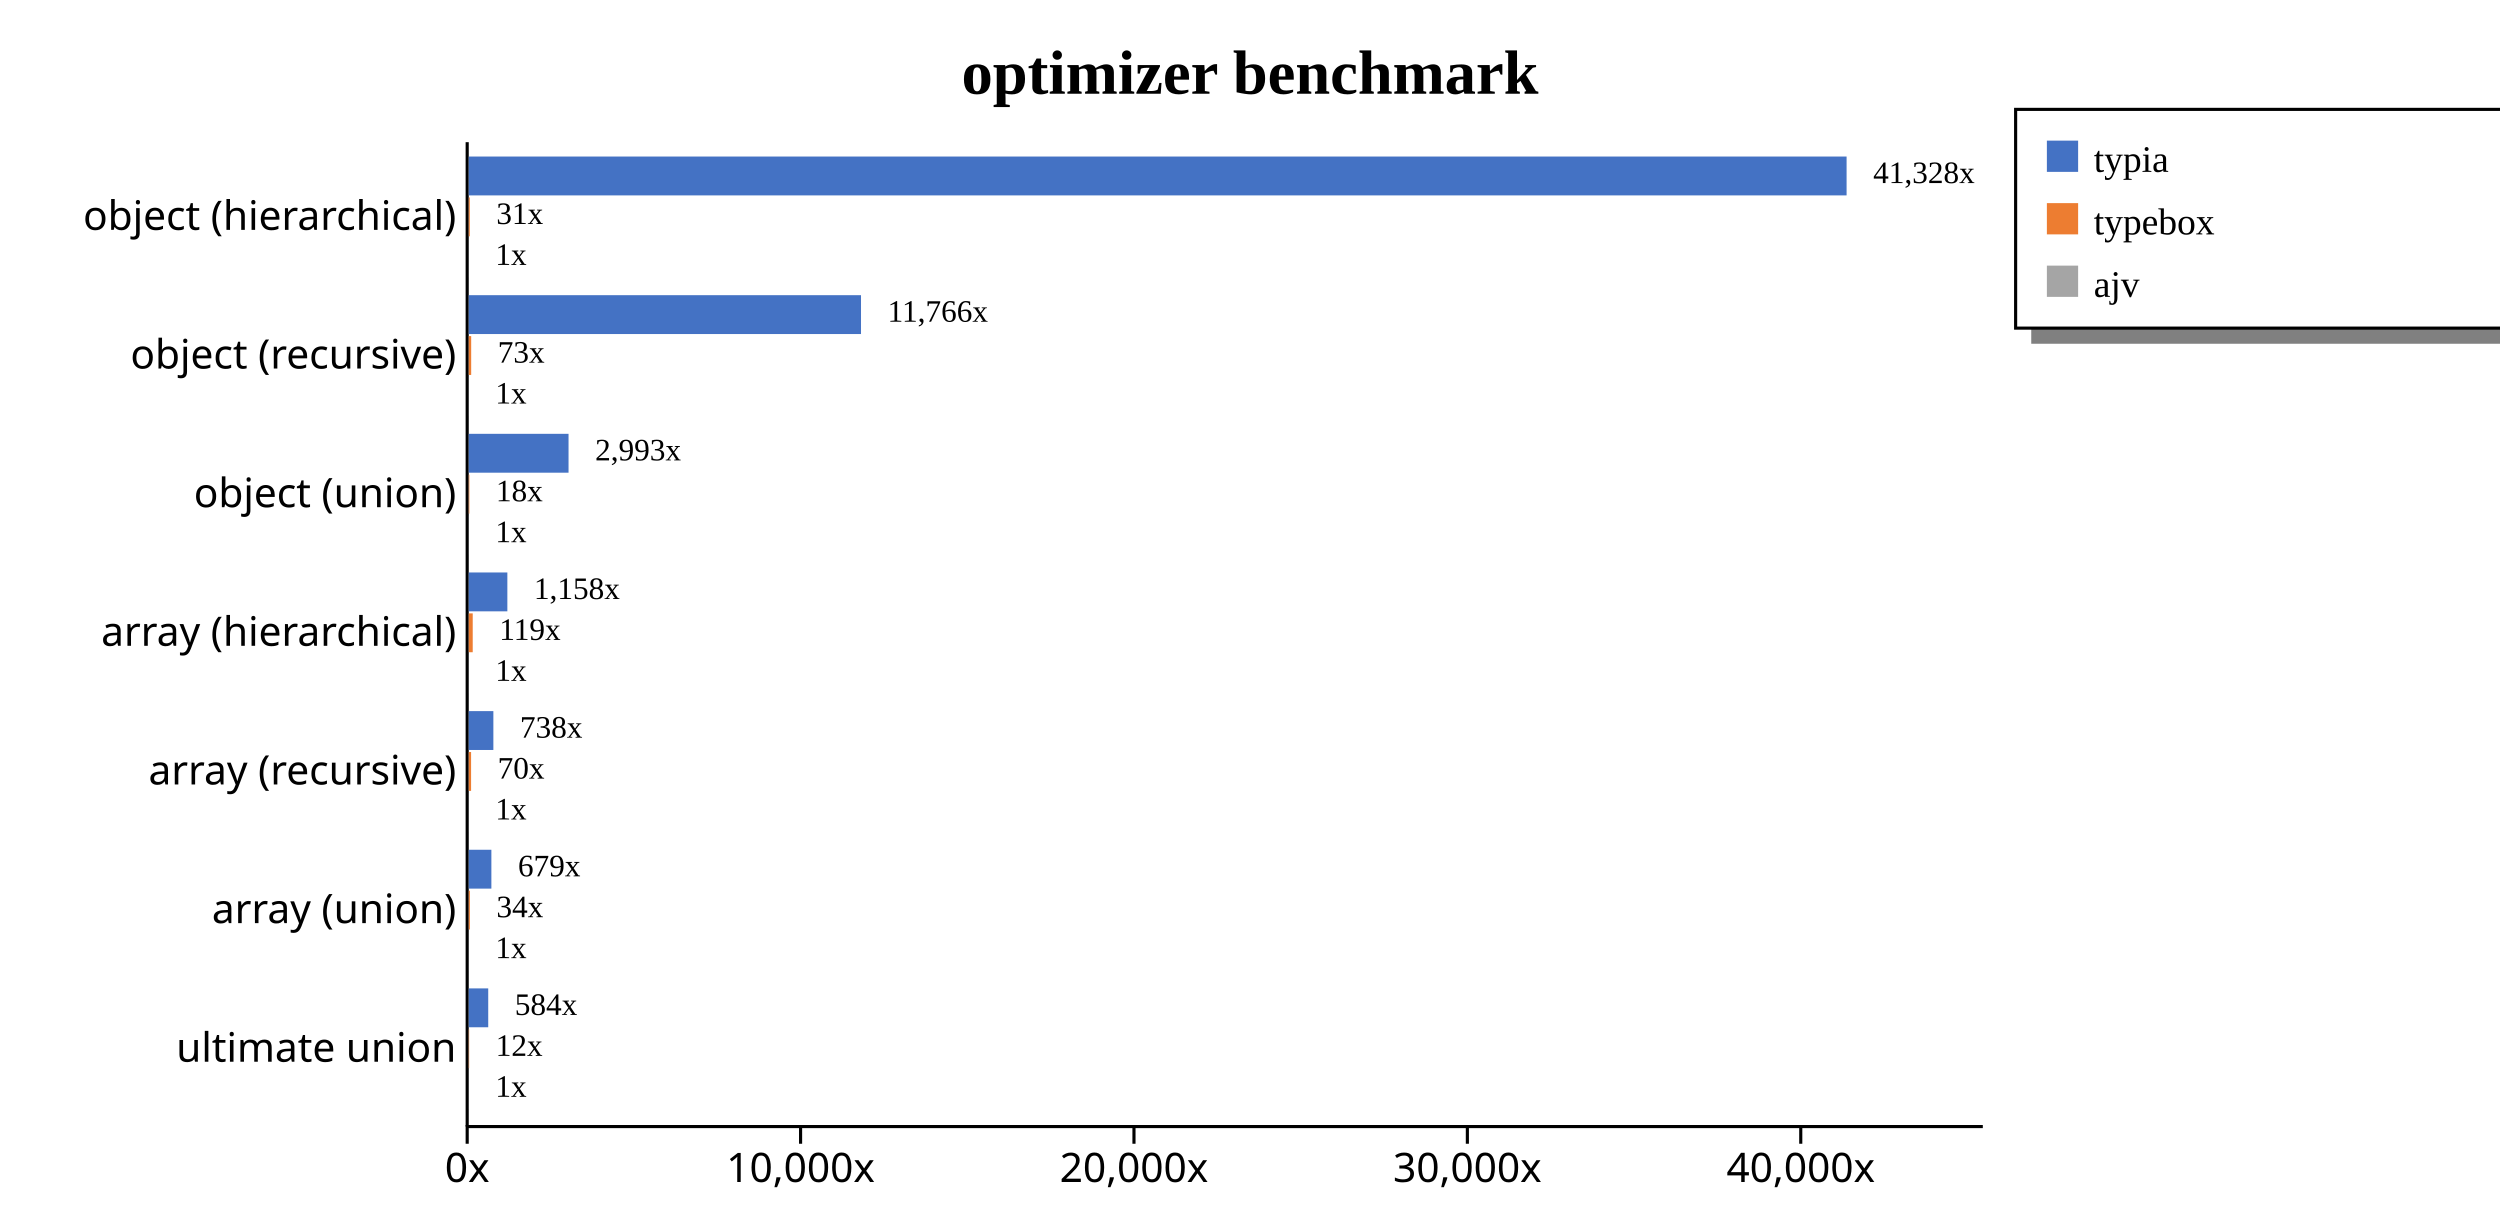
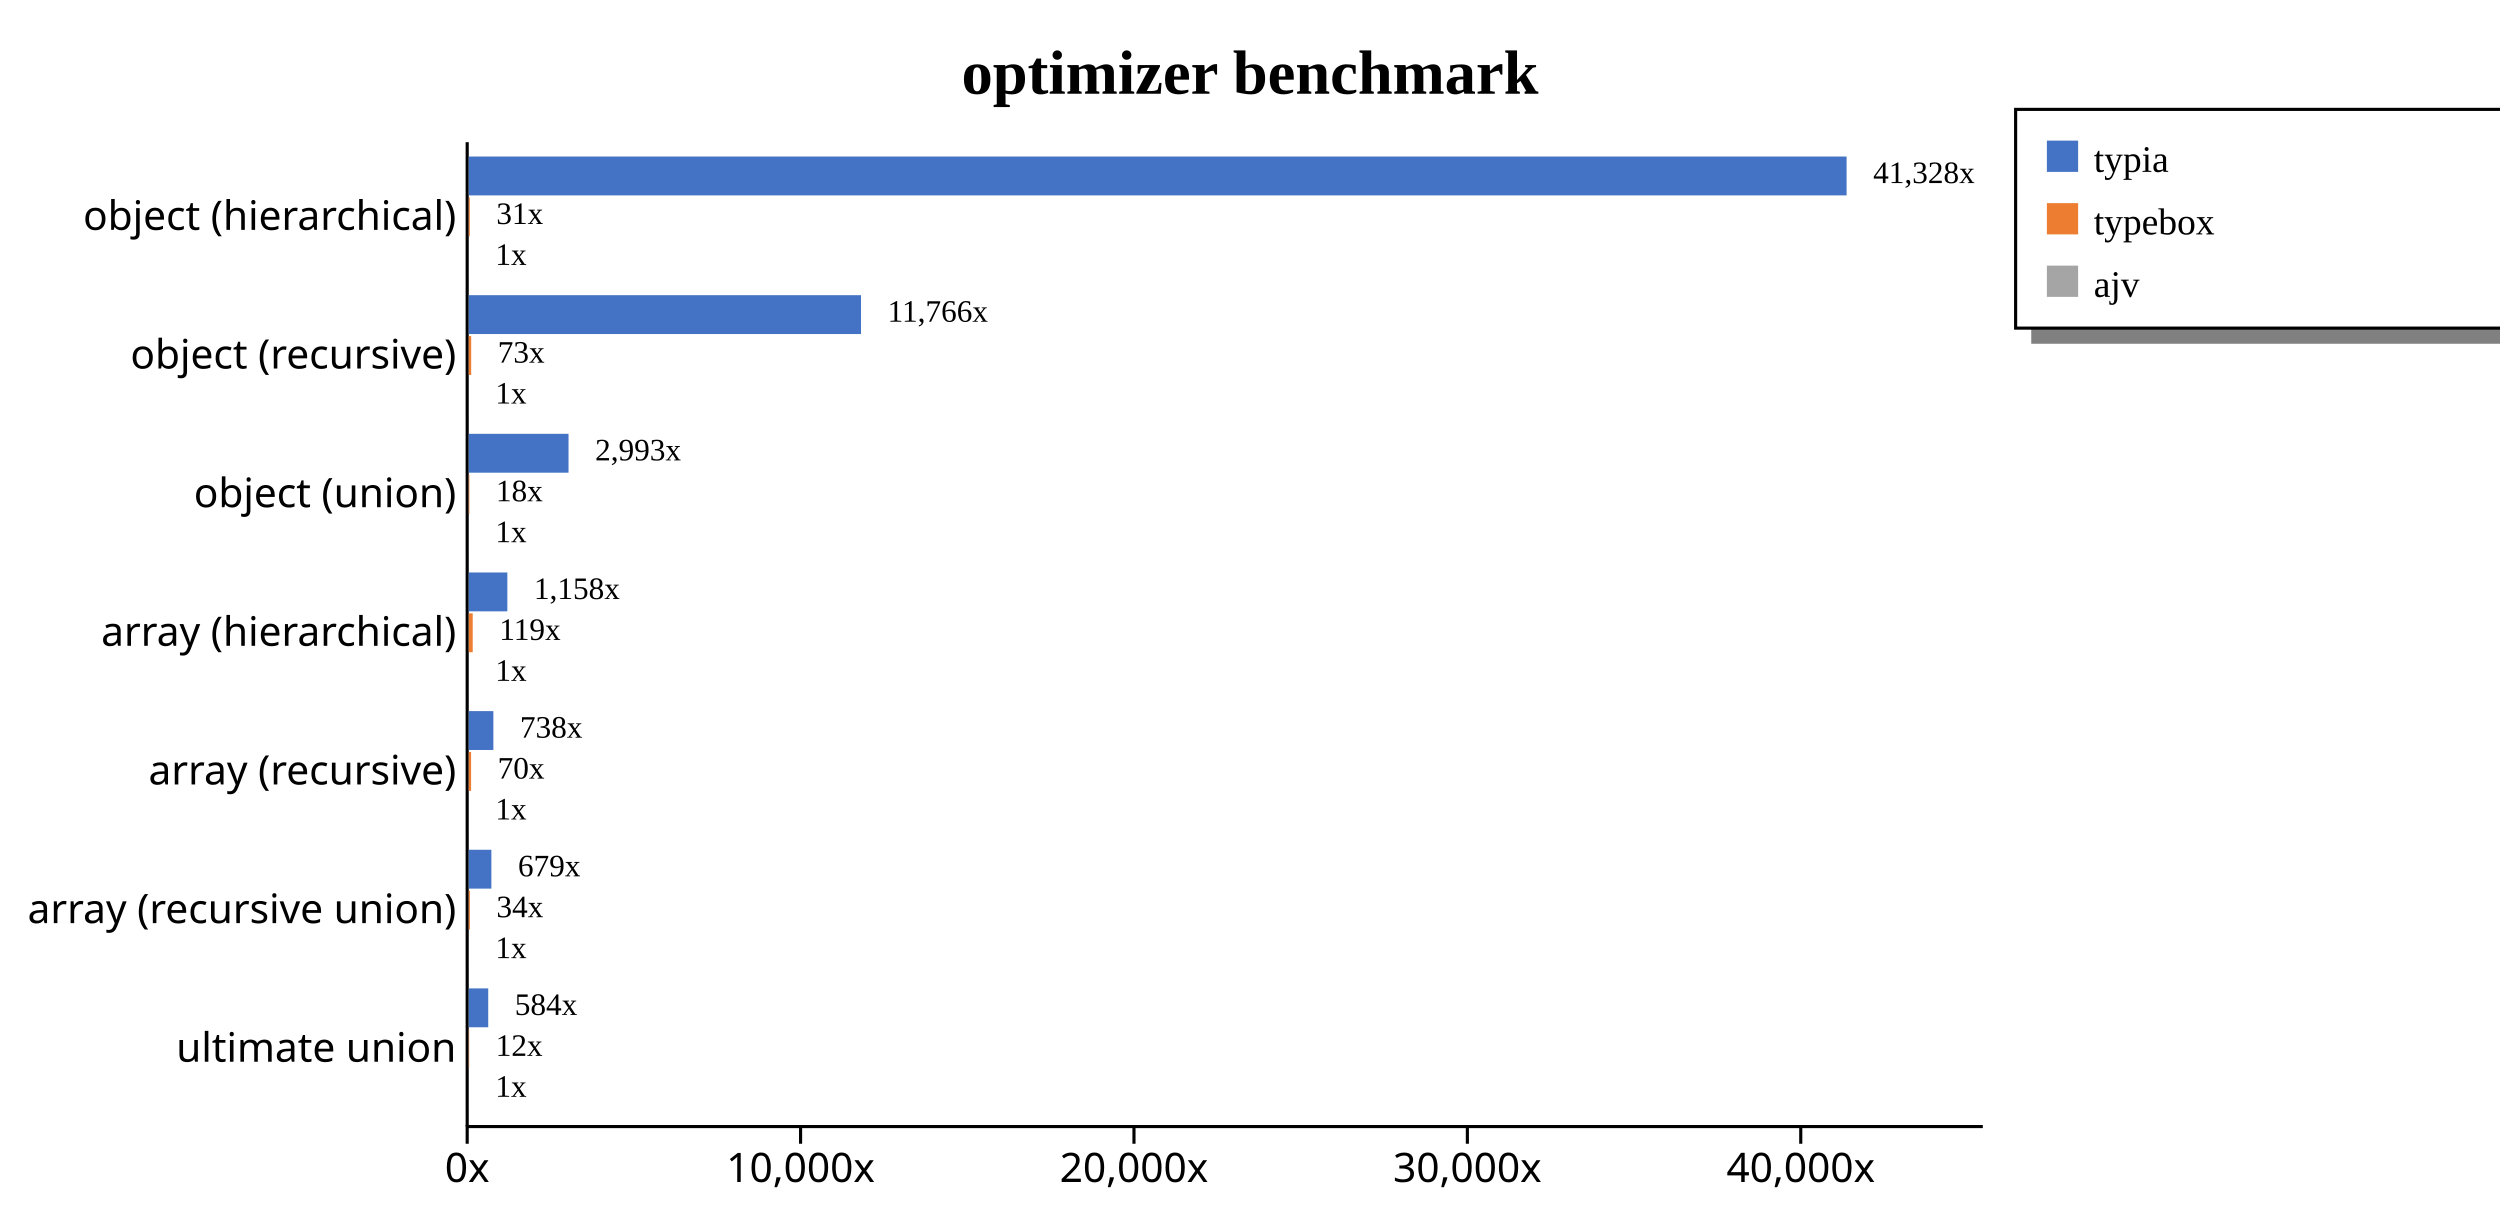
<svg xmlns="http://www.w3.org/2000/svg" width="800" height="390" style="background-color: white;">
  <g class="y axis" transform="translate(149,45)" fill="none" font-size="10" font-family="sans-serif" text-anchor="end" style="font-size: 13px;">
    <path class="domain" stroke="currentColor" d="M0.5,0.5V315.5" />
    <g class="tick" opacity="1" transform="translate(0,24.40141)" style="font-size: 13px;">
      <line stroke="currentColor" x2="0" />
      <text fill="currentColor" x="-3" dy="0.32em">object (hierarchical)    </text>
    </g>
    <g class="tick" opacity="1" transform="translate(0,68.76761)" style="font-size: 13px;">
      <line stroke="currentColor" x2="0" />
      <text fill="currentColor" x="-3" dy="0.32em">object (recursive)    </text>
    </g>
    <g class="tick" opacity="1" transform="translate(0,113.1338)" style="font-size: 13px;">
      <line stroke="currentColor" x2="0" />
      <text fill="currentColor" x="-3" dy="0.32em">object (union)    </text>
    </g>
    <g class="tick" opacity="1" transform="translate(0,157.5)" style="font-size: 13px;">
      <line stroke="currentColor" x2="0" />
      <text fill="currentColor" x="-3" dy="0.32em">array (hierarchical)    </text>
    </g>
    <g class="tick" opacity="1" transform="translate(0,201.8662)" style="font-size: 13px;">
      <line stroke="currentColor" x2="0" />
      <text fill="currentColor" x="-3" dy="0.32em">array (recursive)    </text>
    </g>
    <g class="tick" opacity="1" transform="translate(0,246.2324)" style="font-size: 13px;">
      <line stroke="currentColor" x2="0" />
-       <text fill="currentColor" x="-3" dy="0.32em">array (union)    </text>
+       <text fill="currentColor" x="-3" dy="0.32em">array (recursive union)    </text>
    </g>
    <g class="tick" opacity="1" transform="translate(0,290.5986)" style="font-size: 13px;">
      <line stroke="currentColor" x2="0" />
      <text fill="currentColor" x="-3" dy="0.32em">ultimate union    </text>
    </g>
  </g>
  <g class="x axis" transform="translate(149,360)" fill="none" font-size="10" font-family="sans-serif" text-anchor="middle" style="font-size: 13px;">
    <path class="domain" stroke="currentColor" d="M0.5,0.5H485.5" />
    <g class="tick" opacity="1" transform="translate(0.5,0)" style="font-size: 13px;">
      <line stroke="currentColor" y2="6" />
      <text fill="currentColor" y="9" dy="0.71em">0x</text>
    </g>
    <g class="tick" opacity="1" transform="translate(107.1856,0)" style="font-size: 13px;">
      <line stroke="currentColor" y2="6" />
      <text fill="currentColor" y="9" dy="0.71em">10,000x</text>
    </g>
    <g class="tick" opacity="1" transform="translate(213.8711,0)" style="font-size: 13px;">
      <line stroke="currentColor" y2="6" />
      <text fill="currentColor" y="9" dy="0.71em">20,000x</text>
    </g>
    <g class="tick" opacity="1" transform="translate(320.5567,0)" style="font-size: 13px;">
      <line stroke="currentColor" y2="6" />
      <text fill="currentColor" y="9" dy="0.71em">30,000x</text>
    </g>
    <g class="tick" opacity="1" transform="translate(427.2422,0)" style="font-size: 13px;">
      <line stroke="currentColor" y2="6" />
      <text fill="currentColor" y="9" dy="0.71em">40,000x</text>
    </g>
  </g>
  <text transform="translate(400, 30)" style="text-anchor: middle; font-size: 20px; font-weight: bold;">optimizer benchmark</text>
  <rect x="650" y="105" width="230" height="5" fill="gray" />
  <rect x="645" y="35" width="230" height="70" fill="none" stroke="black" />
  <rect x="655" y="45" width="10" height="10" style="fill: #4472c4;" />
  <text x="670" y="55" style="font-size: 12px;">typia</text>
  <rect x="655" y="65" width="10" height="10" style="fill: #ed7d31;" />
  <text x="670" y="75" style="font-size: 12px;">typebox</text>
  <rect x="655" y="85" width="10" height="10" style="fill: #a5a5a5;" />
  <text x="670" y="95" style="font-size: 12px;">ajv</text>
  <g style="font-size: 13px;">
    <g style="font-size: 13px;">
      <rect x="150" y="50.091" width="440.909" height="12.437" fill="#4472c4" />
      <rect x="150" y="63.183" width="0.33" height="12.437" fill="#ed7d31" />
      <rect x="150" y="76.275" width="0.011" height="12.437" fill="#a5a5a5" />
      <text class="label" x="599.409" y="58.591" font-size="10px">41,328x</text>
      <text class="label" x="158.83" y="71.683" font-size="10px">31x</text>
      <text class="label" x="158.511" y="84.775" font-size="10px">1x</text>
      <text class="label" x="595.909" y="60.091" font-size="8px" />
      <text class="label" x="155.33" y="73.183" font-size="8px" />
      <text class="label" x="155.011" y="86.275" font-size="8px" />
    </g>
    <g style="font-size: 13px;">
      <rect x="150" y="94.457" width="125.523" height="12.437" fill="#4472c4" />
      <rect x="150" y="107.549" width="0.779" height="12.437" fill="#ed7d31" />
      <rect x="150" y="120.641" width="0.011" height="12.437" fill="#a5a5a5" />
      <text class="label" x="284.023" y="102.957" font-size="10px">11,766x</text>
      <text class="label" x="159.279" y="116.049" font-size="10px">73x</text>
      <text class="label" x="158.511" y="129.141" font-size="10px">1x</text>
      <text class="label" x="280.523" y="104.457" font-size="8px" />
      <text class="label" x="155.779" y="117.549" font-size="8px" />
      <text class="label" x="155.011" y="130.641" font-size="8px" />
    </g>
    <g style="font-size: 13px;">
      <rect x="150" y="138.824" width="31.933" height="12.437" fill="#4472c4" />
      <rect x="150" y="151.915" width="0.194" height="12.437" fill="#ed7d31" />
      <rect x="150" y="165.007" width="0.011" height="12.437" fill="#a5a5a5" />
      <text class="label" x="190.433" y="147.324" font-size="10px">2,993x</text>
      <text class="label" x="158.694" y="160.415" font-size="10px">18x</text>
      <text class="label" x="158.511" y="173.507" font-size="10px">1x</text>
      <text class="label" x="186.933" y="148.824" font-size="8px" />
      <text class="label" x="155.194" y="161.915" font-size="8px" />
      <text class="label" x="155.011" y="175.007" font-size="8px" />
    </g>
    <g style="font-size: 13px;">
      <rect x="150" y="183.19" width="12.354" height="12.437" fill="#4472c4" />
      <rect x="150" y="196.281" width="1.271" height="12.437" fill="#ed7d31" />
      <rect x="150" y="209.373" width="0.011" height="12.437" fill="#a5a5a5" />
      <text class="label" x="170.854" y="191.69" font-size="10px">1,158x</text>
      <text class="label" x="159.771" y="204.781" font-size="10px">119x</text>
      <text class="label" x="158.511" y="217.873" font-size="10px">1x</text>
      <text class="label" x="167.354" y="193.19" font-size="8px" />
      <text class="label" x="156.271" y="206.281" font-size="8px" />
      <text class="label" x="155.011" y="219.373" font-size="8px" />
    </g>
    <g style="font-size: 13px;">
      <rect x="150" y="227.556" width="7.878" height="12.437" fill="#4472c4" />
      <rect x="150" y="240.648" width="0.748" height="12.437" fill="#ed7d31" />
      <rect x="150" y="253.739" width="0.011" height="12.437" fill="#a5a5a5" />
      <text class="label" x="166.378" y="236.056" font-size="10px">738x</text>
      <text class="label" x="159.248" y="249.148" font-size="10px">70x</text>
      <text class="label" x="158.511" y="262.239" font-size="10px">1x</text>
      <text class="label" x="162.878" y="237.556" font-size="8px" />
      <text class="label" x="155.748" y="250.648" font-size="8px" />
      <text class="label" x="155.011" y="263.739" font-size="8px" />
    </g>
    <g style="font-size: 13px;">
      <rect x="150" y="271.922" width="7.241" height="12.437" fill="#4472c4" />
      <rect x="150" y="285.014" width="0.362" height="12.437" fill="#ed7d31" />
      <rect x="150" y="298.106" width="0.011" height="12.437" fill="#a5a5a5" />
      <text class="label" x="165.741" y="280.422" font-size="10px">679x</text>
      <text class="label" x="158.862" y="293.514" font-size="10px">34x</text>
      <text class="label" x="158.511" y="306.606" font-size="10px">1x</text>
      <text class="label" x="162.241" y="281.922" font-size="8px" />
      <text class="label" x="155.362" y="295.014" font-size="8px" />
      <text class="label" x="155.011" y="308.106" font-size="8px" />
    </g>
    <g style="font-size: 13px;">
      <rect x="150" y="316.288" width="6.232" height="12.437" fill="#4472c4" />
      <rect x="150" y="329.38" width="0.128" height="12.437" fill="#ed7d31" />
      <rect x="150" y="342.472" width="0.011" height="12.437" fill="#a5a5a5" />
      <text class="label" x="164.732" y="324.788" font-size="10px">584x</text>
      <text class="label" x="158.628" y="337.88" font-size="10px">12x</text>
      <text class="label" x="158.511" y="350.972" font-size="10px">1x</text>
      <text class="label" x="161.232" y="326.288" font-size="8px" />
      <text class="label" x="155.128" y="339.38" font-size="8px" />
      <text class="label" x="155.011" y="352.472" font-size="8px" />
    </g>
  </g>
</svg>
